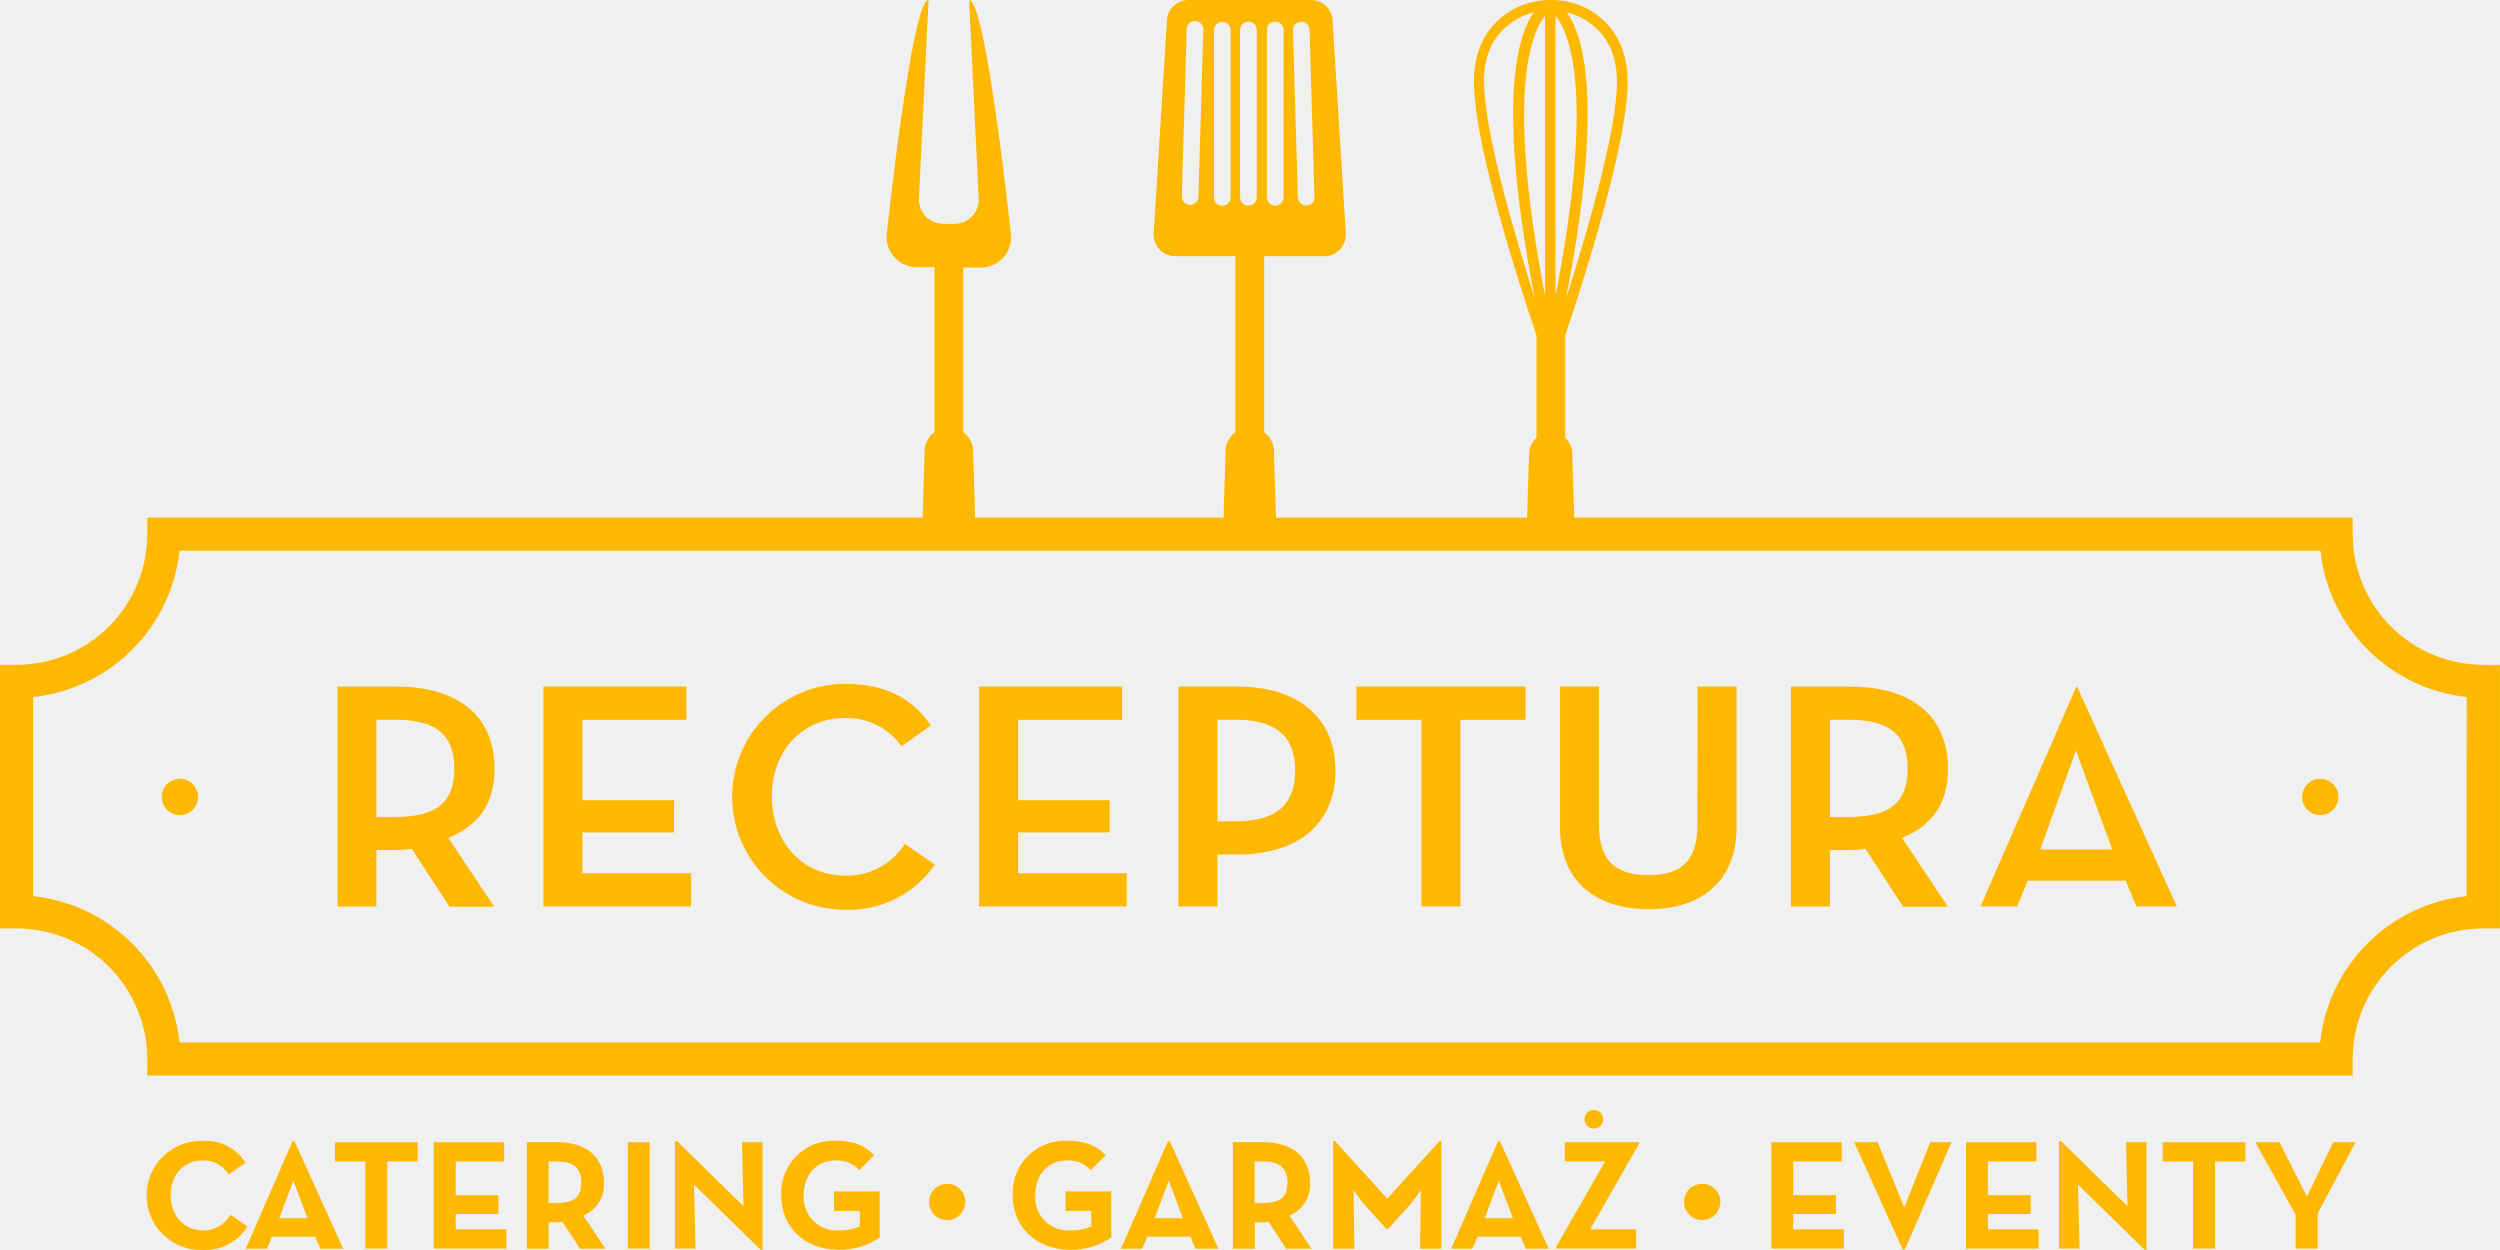
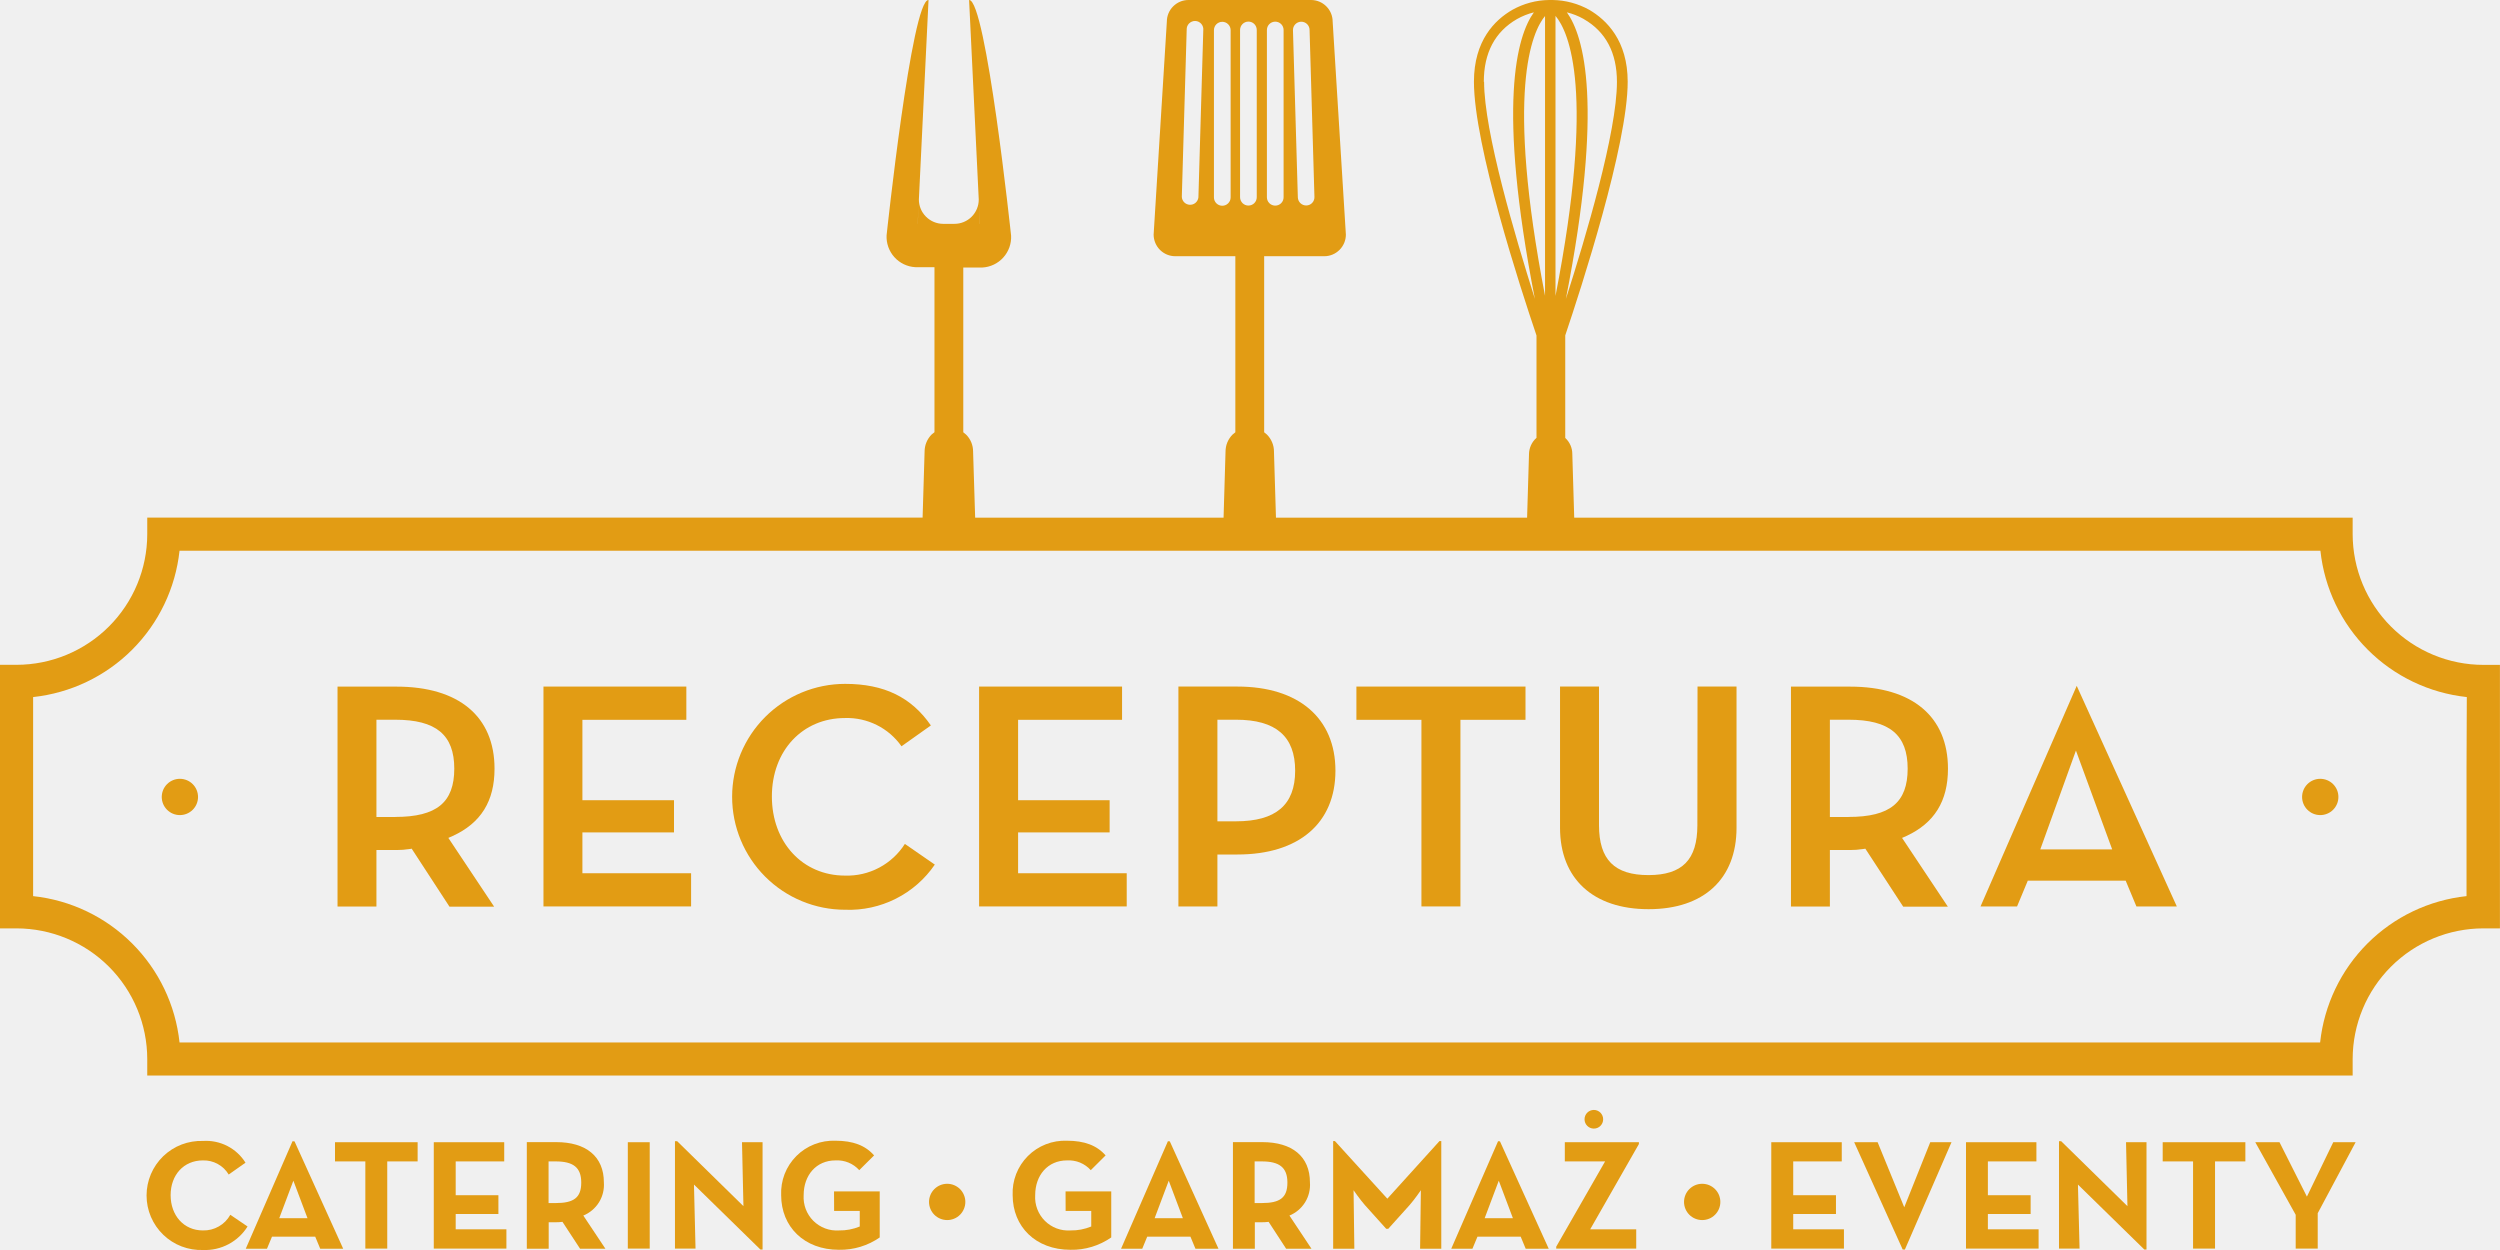
<svg xmlns="http://www.w3.org/2000/svg" width="80" height="40" viewBox="0 0 80 40" fill="none">
  <g clip-path="url(#clip0)">
-     <path d="M15.825 24.599C15.825 22.93 14.684 21.972 12.69 21.972H10.801V29.008H12.046V27.201H12.69C12.827 27.201 12.964 27.191 13.099 27.17L13.183 27.158V27.172L14.383 29.013H15.812L14.347 26.813L14.485 26.752C15.389 26.338 15.825 25.636 15.825 24.599ZM12.647 26.144H12.046V23.031H12.647C13.954 23.031 14.537 23.515 14.537 24.597C14.537 25.679 13.972 26.142 12.647 26.142V26.144Z" fill="#FFB800" />
-     <path d="M18.637 26.637H21.568V25.607H18.637V23.034H21.963V21.97H17.391V29.006H22.115V27.944H18.637V26.637Z" fill="#FFB800" />
-     <path d="M27.04 28.019C25.683 28.019 24.7 26.955 24.7 25.487C24.7 24.018 25.683 22.977 27.04 22.977C27.392 22.966 27.742 23.043 28.058 23.201C28.373 23.358 28.645 23.592 28.848 23.881L29.788 23.214C29.164 22.311 28.292 21.884 27.044 21.884C26.085 21.884 25.165 22.265 24.487 22.942C23.809 23.62 23.428 24.54 23.428 25.498C23.428 26.457 23.809 27.376 24.487 28.054C25.165 28.732 26.085 29.112 27.044 29.112C27.606 29.134 28.164 29.012 28.666 28.759C29.168 28.507 29.597 28.131 29.914 27.667L28.956 27.005C28.752 27.326 28.468 27.588 28.132 27.766C27.796 27.944 27.42 28.031 27.04 28.019Z" fill="#FFB800" />
-     <path d="M32.579 26.637H35.508V25.607H32.579V23.034H35.906V21.97H31.331V29.006H36.055V27.944H32.579V26.637Z" fill="#FFB800" />
-     <path d="M39.599 21.97H37.709V29.006H38.957V27.344H39.599C41.563 27.344 42.734 26.341 42.734 24.662C42.734 22.984 41.558 21.97 39.599 21.97ZM39.556 26.282H38.957V23.031H39.556C40.828 23.031 41.445 23.564 41.445 24.662C41.445 25.76 40.824 26.282 39.551 26.282H39.556Z" fill="#FFB800" />
-     <path d="M43.405 23.034H45.486V29.006H46.734V23.034H48.816V21.97H43.405V23.034Z" fill="#FFB800" />
-     <path d="M54.316 26.406C54.316 27.511 53.835 28.003 52.75 28.003C51.665 28.003 51.168 27.511 51.168 26.406V21.97H49.921V26.488C49.921 28.118 50.981 29.094 52.755 29.094C54.529 29.094 55.569 28.118 55.569 26.488V21.97H54.321L54.316 26.406Z" fill="#FFB800" />
-     <path d="M62.335 24.599C62.335 22.93 61.192 21.972 59.2 21.972H57.311V29.008H58.556V27.201H59.2C59.337 27.201 59.474 27.191 59.609 27.17L59.691 27.158L60.902 29.013H62.331L60.866 26.813L61.004 26.752C61.899 26.338 62.335 25.636 62.335 24.599ZM59.157 26.144H58.556V23.031H59.157C60.464 23.031 61.045 23.515 61.045 24.597C61.045 25.679 60.482 26.142 59.157 26.142V26.144Z" fill="#FFB800" />
-     <path d="M63.377 29.006H64.546L64.889 28.182H68.022L68.365 29.006H69.658L66.455 21.947L63.377 29.006ZM65.289 27.181L66.43 24.018L67.59 27.181H65.289Z" fill="#FFB800" />
-     <path d="M7.37 38.873C7.284 39.029 7.157 39.158 7.002 39.246C6.847 39.335 6.671 39.379 6.493 39.374C5.876 39.374 5.46 38.889 5.46 38.245C5.46 37.601 5.876 37.133 6.493 37.133C6.659 37.128 6.822 37.167 6.967 37.247C7.113 37.326 7.234 37.443 7.318 37.585L7.856 37.206C7.714 36.978 7.513 36.794 7.274 36.671C7.035 36.549 6.768 36.493 6.5 36.51C6.265 36.502 6.032 36.541 5.812 36.624C5.593 36.708 5.393 36.836 5.224 36.998C5.055 37.161 4.921 37.356 4.829 37.572C4.737 37.788 4.69 38.02 4.69 38.255C4.69 38.49 4.737 38.722 4.829 38.938C4.921 39.154 5.055 39.349 5.224 39.512C5.393 39.675 5.593 39.802 5.812 39.886C6.032 39.969 6.265 40.008 6.5 40C6.782 40.011 7.062 39.947 7.312 39.815C7.562 39.683 7.772 39.487 7.922 39.248L7.37 38.873Z" fill="#FFB800" />
-     <path d="M9.361 36.519L7.865 39.959H8.543L8.704 39.573H10.087L10.247 39.959H10.982L9.425 36.524L9.361 36.519ZM8.936 38.983L9.388 37.782L9.84 38.983H8.936Z" fill="#FFB800" />
-     <path d="M10.72 37.165H11.691V39.955H12.392V37.165H13.364V36.551H10.72V37.165Z" fill="#FFB800" />
-     <path d="M14.582 38.848H15.949V38.247H14.582V37.165H16.135V36.551H13.881V39.955H16.205V39.338H14.582V38.848Z" fill="#FFB800" />
-     <path d="M19.324 37.836C19.324 37.005 18.752 36.548 17.8 36.548H16.858V39.959H17.558V39.112H17.8C17.867 39.112 17.933 39.108 17.999 39.099L18.562 39.959H19.373L18.666 38.898C18.874 38.813 19.049 38.664 19.168 38.474C19.286 38.283 19.34 38.06 19.324 37.836ZM17.78 38.498H17.554V37.165H17.78C18.34 37.165 18.6 37.355 18.6 37.843C18.6 38.331 18.354 38.498 17.78 38.498Z" fill="#FFB800" />
-     <path d="M20.791 36.551H20.09V39.955H20.791V36.551Z" fill="#FFB800" />
-     <path d="M23.79 38.597L21.67 36.519H21.599V39.955H22.257L22.207 37.906L24.332 39.984H24.402V36.551H23.744L23.79 38.597Z" fill="#FFB800" />
-     <path d="M26.692 38.749H27.512V39.248C27.302 39.335 27.075 39.378 26.848 39.374C26.697 39.384 26.545 39.362 26.404 39.309C26.262 39.255 26.133 39.173 26.026 39.066C25.919 38.959 25.836 38.83 25.783 38.689C25.73 38.547 25.707 38.396 25.717 38.245C25.717 37.61 26.117 37.133 26.735 37.133C26.877 37.125 27.019 37.148 27.151 37.202C27.283 37.256 27.401 37.339 27.496 37.445L27.971 36.973C27.691 36.652 27.293 36.503 26.735 36.503C26.503 36.494 26.273 36.533 26.058 36.617C25.842 36.701 25.647 36.829 25.483 36.993C25.32 37.157 25.192 37.352 25.108 37.568C25.025 37.783 24.987 38.014 24.997 38.245C24.997 39.252 25.731 39.993 26.845 39.993C27.311 40.002 27.769 39.864 28.151 39.598V38.125H26.689L26.692 38.749Z" fill="#FFB800" />
-     <path d="M30.31 37.881C30.156 37.881 30.008 37.942 29.899 38.051C29.79 38.16 29.729 38.308 29.729 38.462C29.729 38.616 29.79 38.763 29.899 38.872C30.008 38.981 30.156 39.042 30.31 39.042C30.386 39.042 30.462 39.027 30.532 38.998C30.603 38.969 30.667 38.926 30.721 38.872C30.775 38.818 30.817 38.754 30.846 38.684C30.876 38.613 30.891 38.538 30.891 38.462C30.891 38.386 30.876 38.31 30.846 38.239C30.817 38.169 30.775 38.105 30.721 38.051C30.667 37.997 30.603 37.955 30.532 37.925C30.462 37.896 30.386 37.881 30.31 37.881Z" fill="#FFB800" />
-     <path d="M34.1 38.749H34.92V39.248C34.71 39.335 34.484 39.378 34.256 39.374C34.105 39.384 33.954 39.362 33.812 39.309C33.67 39.255 33.542 39.173 33.435 39.066C33.328 38.959 33.245 38.83 33.192 38.689C33.138 38.547 33.116 38.396 33.126 38.245C33.126 37.61 33.526 37.133 34.143 37.133C34.285 37.125 34.428 37.148 34.56 37.202C34.691 37.256 34.809 37.339 34.905 37.445L35.379 36.973C35.099 36.652 34.701 36.503 34.143 36.503C33.912 36.494 33.681 36.533 33.466 36.617C33.251 36.701 33.055 36.829 32.892 36.993C32.728 37.157 32.601 37.352 32.517 37.568C32.433 37.783 32.395 38.014 32.405 38.245C32.405 39.252 33.14 39.993 34.254 39.993C34.72 40.003 35.177 39.864 35.56 39.598V38.125H34.098L34.1 38.749Z" fill="#FFB800" />
-     <path d="M37.373 36.519L35.874 39.959H36.552L36.711 39.573H38.094L38.254 39.959H38.991L37.434 36.524L37.373 36.519ZM36.948 38.983L37.4 37.782L37.852 38.983H36.948Z" fill="#FFB800" />
-     <path d="M41.918 37.836C41.918 37.005 41.348 36.548 40.394 36.548H39.454V39.959H40.155V39.112H40.394C40.462 39.112 40.529 39.108 40.596 39.099L41.156 39.959H41.967L41.262 38.898C41.47 38.813 41.645 38.664 41.763 38.474C41.881 38.283 41.935 38.059 41.918 37.836ZM40.374 38.498H40.148V37.165H40.374C40.937 37.165 41.197 37.355 41.197 37.843C41.197 38.331 40.955 38.498 40.374 38.498Z" fill="#FFB800" />
-     <path d="M44.395 38.358L42.718 36.515H42.661V39.959H43.339L43.314 38.087C43.314 38.087 43.52 38.387 43.681 38.568L44.359 39.322H44.424L45.102 38.568C45.263 38.387 45.468 38.087 45.468 38.087L45.443 39.959H46.121V36.515H46.063L44.395 38.358Z" fill="#FFB800" />
-     <path d="M47.938 36.519L46.44 39.959H47.118L47.279 39.573H48.662L48.822 39.959H49.559L47.999 36.524L47.938 36.519ZM47.509 38.983L47.961 37.782L48.413 38.983H47.509Z" fill="#FFB800" />
-     <path d="M50.074 37.165H51.363L49.799 39.894V39.955H52.359V39.338H50.886L52.445 36.609V36.551H50.074V37.165Z" fill="#FFB800" />
-     <path d="M54.47 37.881C54.316 37.881 54.168 37.942 54.059 38.051C53.95 38.16 53.889 38.308 53.889 38.462C53.889 38.616 53.95 38.763 54.059 38.872C54.168 38.981 54.316 39.042 54.47 39.042C54.547 39.042 54.622 39.027 54.693 38.998C54.763 38.969 54.827 38.926 54.881 38.872C54.935 38.818 54.978 38.754 55.007 38.684C55.036 38.613 55.051 38.538 55.051 38.462C55.051 38.386 55.036 38.31 55.007 38.239C54.978 38.169 54.935 38.105 54.881 38.051C54.827 37.997 54.763 37.955 54.693 37.925C54.622 37.896 54.547 37.881 54.47 37.881Z" fill="#FFB800" />
-     <path d="M57.383 38.848H58.751V38.247H57.383V37.165H58.936V36.551H56.681V39.955H59.006V39.338H57.383V38.848Z" fill="#FFB800" />
-     <path d="M60.936 38.633L60.084 36.551H59.334L60.886 39.984H60.957L62.448 36.551H61.768L60.936 38.633Z" fill="#FFB800" />
-     <path d="M63.612 38.848H64.98V38.247H63.612V37.165H65.165V36.551H62.912V39.955H65.235V39.338H63.612V38.848Z" fill="#FFB800" />
-     <path d="M68.078 38.597L65.958 36.519H65.888V39.955H66.546L66.494 37.906L68.618 39.984H68.688V36.551H68.033L68.078 38.597Z" fill="#FFB800" />
-     <path d="M69.206 37.165H70.178V39.955H70.881V37.165H71.852V36.551H69.206V37.165Z" fill="#FFB800" />
-     <path d="M73.821 38.292L72.944 36.551H72.169L73.462 38.873V39.955H74.167V38.823L75.38 36.551H74.664L73.821 38.292Z" fill="#FFB800" />
-     <path d="M51.003 36.115C51.168 36.115 51.301 35.981 51.301 35.817C51.301 35.652 51.168 35.518 51.003 35.518C50.838 35.518 50.705 35.652 50.705 35.817C50.705 35.981 50.838 36.115 51.003 36.115Z" fill="#FFB800" />
-     <path d="M5.756 24.922C5.602 24.922 5.455 24.983 5.346 25.092C5.237 25.201 5.176 25.349 5.176 25.503C5.176 25.657 5.237 25.804 5.346 25.913C5.455 26.022 5.602 26.083 5.756 26.083C5.91 26.083 6.058 26.022 6.167 25.913C6.276 25.804 6.337 25.657 6.337 25.503C6.337 25.349 6.276 25.201 6.167 25.092C6.058 24.983 5.91 24.922 5.756 24.922Z" fill="#FFB800" />
-     <path d="M74.248 24.922C74.094 24.922 73.946 24.983 73.837 25.092C73.728 25.201 73.667 25.349 73.667 25.503C73.667 25.657 73.728 25.804 73.837 25.913C73.946 26.022 74.094 26.083 74.248 26.083C74.324 26.083 74.4 26.068 74.47 26.039C74.541 26.01 74.605 25.967 74.659 25.913C74.713 25.859 74.755 25.795 74.785 25.725C74.814 25.654 74.829 25.579 74.829 25.503C74.829 25.426 74.814 25.351 74.785 25.28C74.755 25.21 74.713 25.146 74.659 25.092C74.605 25.038 74.541 24.995 74.47 24.966C74.4 24.937 74.324 24.922 74.248 24.922Z" fill="#FFB800" />
-     <path d="M79.469 21.276C78.36 21.275 77.296 20.834 76.512 20.05C75.728 19.266 75.287 18.203 75.285 17.095V16.566H50.375L50.314 14.533C50.315 14.436 50.295 14.339 50.256 14.25C50.217 14.16 50.16 14.08 50.088 14.014V10.732C50.599 9.216 52.086 4.633 52.086 2.616C52.086 1.296 51.408 0.637 50.856 0.314C50.497 0.114 50.094 0.006 49.683 -0H49.57C49.159 0.005 48.756 0.113 48.397 0.314C47.835 0.637 47.166 1.296 47.166 2.616C47.166 4.649 48.655 9.225 49.168 10.736V14.011C49.093 14.076 49.033 14.157 48.992 14.247C48.951 14.337 48.929 14.434 48.928 14.533L48.867 16.566H40.831L40.767 14.454C40.768 14.352 40.748 14.251 40.709 14.157C40.67 14.063 40.613 13.977 40.541 13.905C40.514 13.879 40.484 13.855 40.453 13.833V8.199H42.377C42.56 8.199 42.735 8.126 42.865 7.996C42.994 7.867 43.068 7.691 43.068 7.508L42.645 0.691C42.645 0.508 42.572 0.332 42.442 0.203C42.313 0.073 42.137 0 41.954 -0H38.03C37.847 0 37.672 0.073 37.542 0.203C37.412 0.332 37.339 0.508 37.339 0.691L36.916 7.508C36.917 7.691 36.99 7.867 37.119 7.996C37.249 8.126 37.425 8.199 37.608 8.199H39.531V13.833C39.5 13.855 39.47 13.879 39.443 13.905C39.371 13.977 39.314 14.062 39.275 14.156C39.236 14.25 39.217 14.351 39.217 14.452L39.154 16.566H31.205L31.139 14.454C31.14 14.352 31.12 14.251 31.082 14.157C31.043 14.063 30.986 13.977 30.913 13.905C30.886 13.879 30.856 13.855 30.825 13.833V8.561H31.433C31.691 8.547 31.933 8.432 32.105 8.241C32.278 8.05 32.368 7.797 32.355 7.54C32.355 7.54 31.551 -0.023 31.011 -0L31.32 6.386C31.32 6.592 31.238 6.789 31.093 6.935C30.947 7.081 30.749 7.163 30.543 7.163H31.356L31.327 6.501L31.359 7.163H29.365L29.399 6.501L29.367 7.163H30.181C29.975 7.162 29.778 7.08 29.632 6.934C29.486 6.789 29.404 6.591 29.404 6.386L29.713 -0C29.175 -0.027 28.371 7.529 28.371 7.529C28.358 7.786 28.448 8.038 28.621 8.23C28.793 8.421 29.035 8.536 29.293 8.55H29.903V13.831C29.872 13.853 29.841 13.877 29.813 13.903C29.668 14.048 29.587 14.245 29.587 14.45L29.523 16.564H4.712V17.093C4.711 18.201 4.27 19.264 3.486 20.048C2.701 20.832 1.638 21.273 0.529 21.274H0V29.708H0.529C1.638 29.71 2.701 30.15 3.485 30.933C4.269 31.717 4.71 32.779 4.712 33.887V34.418H75.285V33.887C75.287 32.779 75.728 31.716 76.512 30.933C77.297 30.149 78.36 29.709 79.469 29.708H79.998V21.276H79.469ZM41.633 0.695C41.668 0.694 41.703 0.7 41.735 0.712C41.768 0.725 41.798 0.743 41.823 0.767C41.849 0.791 41.869 0.82 41.883 0.852C41.898 0.884 41.906 0.918 41.906 0.953L42.062 6.302C42.063 6.337 42.058 6.372 42.045 6.404C42.033 6.437 42.014 6.467 41.99 6.492C41.967 6.518 41.938 6.538 41.906 6.552C41.874 6.567 41.84 6.574 41.805 6.575C41.734 6.577 41.666 6.551 41.615 6.503C41.564 6.455 41.534 6.388 41.531 6.318L41.375 0.969C41.374 0.934 41.38 0.899 41.392 0.866C41.404 0.834 41.423 0.804 41.447 0.778C41.471 0.753 41.5 0.733 41.532 0.718C41.564 0.704 41.598 0.696 41.633 0.695ZM40.541 0.96C40.541 0.889 40.569 0.821 40.619 0.771C40.669 0.721 40.737 0.693 40.808 0.693C40.879 0.693 40.947 0.721 40.997 0.771C41.047 0.821 41.075 0.889 41.075 0.96V6.313C41.075 6.384 41.047 6.452 40.997 6.502C40.947 6.552 40.879 6.58 40.808 6.58C40.737 6.58 40.669 6.552 40.619 6.502C40.569 6.452 40.541 6.384 40.541 6.313V0.96ZM38.349 6.318C38.341 6.384 38.309 6.445 38.258 6.489C38.208 6.532 38.143 6.555 38.076 6.553C38.01 6.551 37.946 6.524 37.898 6.478C37.85 6.431 37.822 6.369 37.818 6.302L37.974 0.953C37.972 0.916 37.977 0.879 37.99 0.845C38.003 0.81 38.023 0.778 38.049 0.752C38.075 0.725 38.106 0.705 38.14 0.691C38.174 0.677 38.211 0.67 38.248 0.671C38.285 0.672 38.321 0.681 38.355 0.697C38.388 0.713 38.418 0.736 38.442 0.764C38.466 0.792 38.484 0.824 38.495 0.86C38.506 0.895 38.509 0.932 38.505 0.969L38.349 6.318ZM39.38 6.318C39.38 6.389 39.352 6.456 39.301 6.506C39.252 6.556 39.184 6.584 39.113 6.584C39.042 6.584 38.974 6.556 38.924 6.506C38.874 6.456 38.846 6.389 38.846 6.318V0.964C38.846 0.894 38.874 0.826 38.924 0.776C38.974 0.726 39.042 0.698 39.113 0.698C39.184 0.698 39.252 0.726 39.301 0.776C39.352 0.826 39.38 0.894 39.38 0.964V6.318ZM50.68 0.61C51.385 1.014 51.742 1.689 51.742 2.62C51.742 4.222 50.745 7.59 50.108 9.566C51.329 3.334 50.684 1.154 50.14 0.395C50.326 0.44 50.506 0.511 50.673 0.605L50.68 0.61ZM49.776 0.508C50.214 1.03 51.051 2.93 49.776 9.469V0.508ZM47.482 2.62C47.482 1.689 47.841 1.014 48.544 0.61C48.714 0.514 48.895 0.442 49.084 0.395C48.54 1.154 47.898 3.332 49.116 9.564C48.49 7.578 47.491 4.217 47.491 2.616L47.482 2.62ZM49.441 0.506V9.464C48.174 2.914 49.014 1.019 49.45 0.501L49.441 0.506ZM39.682 0.958C39.682 0.887 39.711 0.819 39.761 0.769C39.811 0.719 39.878 0.691 39.949 0.691C40.02 0.691 40.088 0.719 40.138 0.769C40.188 0.819 40.216 0.887 40.216 0.958V6.311C40.216 6.382 40.188 6.45 40.138 6.5C40.088 6.55 40.02 6.578 39.949 6.578C39.878 6.578 39.811 6.55 39.761 6.5C39.711 6.45 39.682 6.382 39.682 6.311V0.958ZM78.929 24.517V28.676C77.73 28.804 76.612 29.339 75.759 30.191C74.907 31.043 74.372 32.161 74.244 33.359H5.745C5.617 32.161 5.082 31.043 4.229 30.191C3.377 29.339 2.259 28.804 1.06 28.676V22.306C2.258 22.177 3.377 21.643 4.229 20.791C5.081 19.939 5.616 18.821 5.745 17.623H74.253C74.381 18.821 74.916 19.939 75.769 20.791C76.621 21.643 77.739 22.177 78.938 22.306L78.929 24.517Z" fill="#FFB800" />
+     <path d="M15.825 24.599C15.825 22.93 14.684 21.972 12.69 21.972H10.801V29.008H12.046V27.201H12.69C12.827 27.201 12.964 27.191 13.099 27.17L13.183 27.158V27.172L14.383 29.013H15.812L14.347 26.813L14.485 26.752C15.389 26.338 15.825 25.636 15.825 24.599ZM12.647 26.144H12.046V23.031H12.647C13.954 23.031 14.537 23.515 14.537 24.597C14.537 25.679 13.972 26.142 12.647 26.142V26.144Z" fill="#e29c14" />
+     <path d="M18.637 26.637H21.568V25.607H18.637V23.034H21.963V21.97H17.391V29.006H22.115V27.944H18.637V26.637Z" fill="#e29c14" />
+     <path d="M27.04 28.019C25.683 28.019 24.7 26.955 24.7 25.487C24.7 24.018 25.683 22.977 27.04 22.977C27.392 22.966 27.742 23.043 28.058 23.201C28.373 23.358 28.645 23.592 28.848 23.881L29.788 23.214C29.164 22.311 28.292 21.884 27.044 21.884C26.085 21.884 25.165 22.265 24.487 22.942C23.809 23.62 23.428 24.54 23.428 25.498C23.428 26.457 23.809 27.376 24.487 28.054C25.165 28.732 26.085 29.112 27.044 29.112C27.606 29.134 28.164 29.012 28.666 28.759C29.168 28.507 29.597 28.131 29.914 27.667L28.956 27.005C28.752 27.326 28.468 27.588 28.132 27.766C27.796 27.944 27.42 28.031 27.04 28.019Z" fill="#e29c14" />
+     <path d="M32.579 26.637H35.508V25.607H32.579V23.034H35.906V21.97H31.331V29.006H36.055V27.944H32.579V26.637Z" fill="#e29c14" />
+     <path d="M39.599 21.97H37.709V29.006H38.957V27.344H39.599C41.563 27.344 42.734 26.341 42.734 24.662C42.734 22.984 41.558 21.97 39.599 21.97ZM39.556 26.282H38.957V23.031H39.556C40.828 23.031 41.445 23.564 41.445 24.662C41.445 25.76 40.824 26.282 39.551 26.282H39.556Z" fill="#e29c14" />
+     <path d="M43.405 23.034H45.486V29.006H46.734V23.034H48.816V21.97H43.405V23.034Z" fill="#e29c14" />
+     <path d="M54.316 26.406C54.316 27.511 53.835 28.003 52.75 28.003C51.665 28.003 51.168 27.511 51.168 26.406V21.97H49.921V26.488C49.921 28.118 50.981 29.094 52.755 29.094C54.529 29.094 55.569 28.118 55.569 26.488V21.97H54.321L54.316 26.406Z" fill="#e29c14" />
+     <path d="M62.335 24.599C62.335 22.93 61.192 21.972 59.2 21.972H57.311V29.008H58.556V27.201H59.2C59.337 27.201 59.474 27.191 59.609 27.17L59.691 27.158L60.902 29.013H62.331L60.866 26.813L61.004 26.752C61.899 26.338 62.335 25.636 62.335 24.599ZM59.157 26.144H58.556V23.031H59.157C60.464 23.031 61.045 23.515 61.045 24.597C61.045 25.679 60.482 26.142 59.157 26.142V26.144Z" fill="#e29c14" />
+     <path d="M63.377 29.006H64.546L64.889 28.182H68.022L68.365 29.006H69.658L66.455 21.947L63.377 29.006ZM65.289 27.181L66.43 24.018L67.59 27.181H65.289Z" fill="#e29c14" />
+     <path d="M7.37 38.873C7.284 39.029 7.157 39.158 7.002 39.246C6.847 39.335 6.671 39.379 6.493 39.374C5.876 39.374 5.46 38.889 5.46 38.245C5.46 37.601 5.876 37.133 6.493 37.133C6.659 37.128 6.822 37.167 6.967 37.247C7.113 37.326 7.234 37.443 7.318 37.585L7.856 37.206C7.714 36.978 7.513 36.794 7.274 36.671C7.035 36.549 6.768 36.493 6.5 36.51C6.265 36.502 6.032 36.541 5.812 36.624C5.593 36.708 5.393 36.836 5.224 36.998C5.055 37.161 4.921 37.356 4.829 37.572C4.737 37.788 4.69 38.02 4.69 38.255C4.69 38.49 4.737 38.722 4.829 38.938C4.921 39.154 5.055 39.349 5.224 39.512C5.393 39.675 5.593 39.802 5.812 39.886C6.032 39.969 6.265 40.008 6.5 40C6.782 40.011 7.062 39.947 7.312 39.815C7.562 39.683 7.772 39.487 7.922 39.248L7.37 38.873Z" fill="#e29c14" />
+     <path d="M9.361 36.519L7.865 39.959H8.543L8.704 39.573H10.087L10.247 39.959H10.982L9.425 36.524L9.361 36.519ZM8.936 38.983L9.388 37.782L9.84 38.983H8.936Z" fill="#e29c14" />
+     <path d="M10.72 37.165H11.691V39.955H12.392V37.165H13.364V36.551H10.72V37.165Z" fill="#e29c14" />
+     <path d="M14.582 38.848H15.949V38.247H14.582V37.165H16.135V36.551H13.881V39.955H16.205V39.338H14.582V38.848Z" fill="#e29c14" />
+     <path d="M19.324 37.836C19.324 37.005 18.752 36.548 17.8 36.548H16.858V39.959H17.558V39.112H17.8C17.867 39.112 17.933 39.108 17.999 39.099L18.562 39.959H19.373L18.666 38.898C18.874 38.813 19.049 38.664 19.168 38.474C19.286 38.283 19.34 38.06 19.324 37.836ZM17.78 38.498H17.554V37.165H17.78C18.34 37.165 18.6 37.355 18.6 37.843C18.6 38.331 18.354 38.498 17.78 38.498Z" fill="#e29c14" />
+     <path d="M20.791 36.551H20.09V39.955H20.791V36.551Z" fill="#e29c14" />
+     <path d="M23.79 38.597L21.67 36.519H21.599V39.955H22.257L22.207 37.906L24.332 39.984H24.402V36.551H23.744L23.79 38.597Z" fill="#e29c14" />
+     <path d="M26.692 38.749H27.512V39.248C27.302 39.335 27.075 39.378 26.848 39.374C26.697 39.384 26.545 39.362 26.404 39.309C26.262 39.255 26.133 39.173 26.026 39.066C25.919 38.959 25.836 38.83 25.783 38.689C25.73 38.547 25.707 38.396 25.717 38.245C25.717 37.61 26.117 37.133 26.735 37.133C26.877 37.125 27.019 37.148 27.151 37.202C27.283 37.256 27.401 37.339 27.496 37.445L27.971 36.973C27.691 36.652 27.293 36.503 26.735 36.503C26.503 36.494 26.273 36.533 26.058 36.617C25.842 36.701 25.647 36.829 25.483 36.993C25.32 37.157 25.192 37.352 25.108 37.568C25.025 37.783 24.987 38.014 24.997 38.245C24.997 39.252 25.731 39.993 26.845 39.993C27.311 40.002 27.769 39.864 28.151 39.598V38.125H26.689L26.692 38.749Z" fill="#e29c14" />
+     <path d="M30.31 37.881C30.156 37.881 30.008 37.942 29.899 38.051C29.79 38.16 29.729 38.308 29.729 38.462C29.729 38.616 29.79 38.763 29.899 38.872C30.008 38.981 30.156 39.042 30.31 39.042C30.386 39.042 30.462 39.027 30.532 38.998C30.603 38.969 30.667 38.926 30.721 38.872C30.775 38.818 30.817 38.754 30.846 38.684C30.876 38.613 30.891 38.538 30.891 38.462C30.891 38.386 30.876 38.31 30.846 38.239C30.817 38.169 30.775 38.105 30.721 38.051C30.667 37.997 30.603 37.955 30.532 37.925C30.462 37.896 30.386 37.881 30.31 37.881Z" fill="#e29c14" />
+     <path d="M34.1 38.749H34.92V39.248C34.71 39.335 34.484 39.378 34.256 39.374C34.105 39.384 33.954 39.362 33.812 39.309C33.67 39.255 33.542 39.173 33.435 39.066C33.328 38.959 33.245 38.83 33.192 38.689C33.138 38.547 33.116 38.396 33.126 38.245C33.126 37.61 33.526 37.133 34.143 37.133C34.285 37.125 34.428 37.148 34.56 37.202C34.691 37.256 34.809 37.339 34.905 37.445L35.379 36.973C35.099 36.652 34.701 36.503 34.143 36.503C33.912 36.494 33.681 36.533 33.466 36.617C33.251 36.701 33.055 36.829 32.892 36.993C32.728 37.157 32.601 37.352 32.517 37.568C32.433 37.783 32.395 38.014 32.405 38.245C32.405 39.252 33.14 39.993 34.254 39.993C34.72 40.003 35.177 39.864 35.56 39.598V38.125H34.098L34.1 38.749Z" fill="#e29c14" />
+     <path d="M37.373 36.519L35.874 39.959H36.552L36.711 39.573H38.094L38.254 39.959H38.991L37.434 36.524L37.373 36.519ZM36.948 38.983L37.4 37.782L37.852 38.983H36.948Z" fill="#e29c14" />
+     <path d="M41.918 37.836C41.918 37.005 41.348 36.548 40.394 36.548H39.454V39.959H40.155V39.112H40.394C40.462 39.112 40.529 39.108 40.596 39.099L41.156 39.959H41.967L41.262 38.898C41.47 38.813 41.645 38.664 41.763 38.474C41.881 38.283 41.935 38.059 41.918 37.836ZM40.374 38.498H40.148V37.165H40.374C40.937 37.165 41.197 37.355 41.197 37.843C41.197 38.331 40.955 38.498 40.374 38.498Z" fill="#e29c14" />
+     <path d="M44.395 38.358L42.718 36.515H42.661V39.959H43.339L43.314 38.087C43.314 38.087 43.52 38.387 43.681 38.568L44.359 39.322H44.424L45.102 38.568C45.263 38.387 45.468 38.087 45.468 38.087L45.443 39.959H46.121V36.515H46.063L44.395 38.358Z" fill="#e29c14" />
+     <path d="M47.938 36.519L46.44 39.959H47.118L47.279 39.573H48.662L48.822 39.959H49.559L47.999 36.524L47.938 36.519ZM47.509 38.983L47.961 37.782L48.413 38.983H47.509Z" fill="#e29c14" />
+     <path d="M50.074 37.165H51.363L49.799 39.894V39.955H52.359V39.338H50.886L52.445 36.609V36.551H50.074V37.165Z" fill="#e29c14" />
+     <path d="M54.47 37.881C54.316 37.881 54.168 37.942 54.059 38.051C53.95 38.16 53.889 38.308 53.889 38.462C53.889 38.616 53.95 38.763 54.059 38.872C54.168 38.981 54.316 39.042 54.47 39.042C54.547 39.042 54.622 39.027 54.693 38.998C54.763 38.969 54.827 38.926 54.881 38.872C54.935 38.818 54.978 38.754 55.007 38.684C55.036 38.613 55.051 38.538 55.051 38.462C55.051 38.386 55.036 38.31 55.007 38.239C54.978 38.169 54.935 38.105 54.881 38.051C54.827 37.997 54.763 37.955 54.693 37.925C54.622 37.896 54.547 37.881 54.47 37.881Z" fill="#e29c14" />
+     <path d="M57.383 38.848H58.751V38.247H57.383V37.165H58.936V36.551H56.681V39.955H59.006V39.338H57.383V38.848Z" fill="#e29c14" />
+     <path d="M60.936 38.633L60.084 36.551H59.334L60.886 39.984H60.957L62.448 36.551H61.768L60.936 38.633Z" fill="#e29c14" />
+     <path d="M63.612 38.848H64.98V38.247H63.612V37.165H65.165V36.551H62.912V39.955H65.235V39.338H63.612V38.848Z" fill="#e29c14" />
+     <path d="M68.078 38.597L65.958 36.519H65.888V39.955H66.546L66.494 37.906L68.618 39.984H68.688V36.551H68.033L68.078 38.597Z" fill="#e29c14" />
+     <path d="M69.206 37.165H70.178V39.955H70.881V37.165H71.852V36.551H69.206V37.165Z" fill="#e29c14" />
+     <path d="M73.821 38.292L72.944 36.551H72.169L73.462 38.873V39.955H74.167V38.823L75.38 36.551H74.664L73.821 38.292Z" fill="#e29c14" />
+     <path d="M51.003 36.115C51.168 36.115 51.301 35.981 51.301 35.817C51.301 35.652 51.168 35.518 51.003 35.518C50.838 35.518 50.705 35.652 50.705 35.817C50.705 35.981 50.838 36.115 51.003 36.115Z" fill="#e29c14" />
+     <path d="M5.756 24.922C5.602 24.922 5.455 24.983 5.346 25.092C5.237 25.201 5.176 25.349 5.176 25.503C5.176 25.657 5.237 25.804 5.346 25.913C5.455 26.022 5.602 26.083 5.756 26.083C5.91 26.083 6.058 26.022 6.167 25.913C6.276 25.804 6.337 25.657 6.337 25.503C6.337 25.349 6.276 25.201 6.167 25.092C6.058 24.983 5.91 24.922 5.756 24.922Z" fill="#e29c14" />
+     <path d="M74.248 24.922C74.094 24.922 73.946 24.983 73.837 25.092C73.728 25.201 73.667 25.349 73.667 25.503C73.667 25.657 73.728 25.804 73.837 25.913C73.946 26.022 74.094 26.083 74.248 26.083C74.324 26.083 74.4 26.068 74.47 26.039C74.541 26.01 74.605 25.967 74.659 25.913C74.713 25.859 74.755 25.795 74.785 25.725C74.814 25.654 74.829 25.579 74.829 25.503C74.829 25.426 74.814 25.351 74.785 25.28C74.755 25.21 74.713 25.146 74.659 25.092C74.605 25.038 74.541 24.995 74.47 24.966C74.4 24.937 74.324 24.922 74.248 24.922Z" fill="#e29c14" />
+     <path d="M79.469 21.276C78.36 21.275 77.296 20.834 76.512 20.05C75.728 19.266 75.287 18.203 75.285 17.095V16.566H50.375L50.314 14.533C50.315 14.436 50.295 14.339 50.256 14.25C50.217 14.16 50.16 14.08 50.088 14.014V10.732C50.599 9.216 52.086 4.633 52.086 2.616C52.086 1.296 51.408 0.637 50.856 0.314C50.497 0.114 50.094 0.006 49.683 -0H49.57C49.159 0.005 48.756 0.113 48.397 0.314C47.835 0.637 47.166 1.296 47.166 2.616C47.166 4.649 48.655 9.225 49.168 10.736V14.011C49.093 14.076 49.033 14.157 48.992 14.247C48.951 14.337 48.929 14.434 48.928 14.533L48.867 16.566H40.831L40.767 14.454C40.768 14.352 40.748 14.251 40.709 14.157C40.67 14.063 40.613 13.977 40.541 13.905C40.514 13.879 40.484 13.855 40.453 13.833V8.199H42.377C42.56 8.199 42.735 8.126 42.865 7.996C42.994 7.867 43.068 7.691 43.068 7.508L42.645 0.691C42.645 0.508 42.572 0.332 42.442 0.203C42.313 0.073 42.137 0 41.954 -0H38.03C37.847 0 37.672 0.073 37.542 0.203C37.412 0.332 37.339 0.508 37.339 0.691L36.916 7.508C36.917 7.691 36.99 7.867 37.119 7.996C37.249 8.126 37.425 8.199 37.608 8.199H39.531V13.833C39.5 13.855 39.47 13.879 39.443 13.905C39.371 13.977 39.314 14.062 39.275 14.156C39.236 14.25 39.217 14.351 39.217 14.452L39.154 16.566H31.205L31.139 14.454C31.14 14.352 31.12 14.251 31.082 14.157C31.043 14.063 30.986 13.977 30.913 13.905C30.886 13.879 30.856 13.855 30.825 13.833V8.561H31.433C31.691 8.547 31.933 8.432 32.105 8.241C32.278 8.05 32.368 7.797 32.355 7.54C32.355 7.54 31.551 -0.023 31.011 -0L31.32 6.386C31.32 6.592 31.238 6.789 31.093 6.935C30.947 7.081 30.749 7.163 30.543 7.163H31.356L31.327 6.501L31.359 7.163H29.365L29.399 6.501L29.367 7.163H30.181C29.975 7.162 29.778 7.08 29.632 6.934C29.486 6.789 29.404 6.591 29.404 6.386L29.713 -0C29.175 -0.027 28.371 7.529 28.371 7.529C28.358 7.786 28.448 8.038 28.621 8.23C28.793 8.421 29.035 8.536 29.293 8.55H29.903V13.831C29.872 13.853 29.841 13.877 29.813 13.903C29.668 14.048 29.587 14.245 29.587 14.45L29.523 16.564H4.712V17.093C4.711 18.201 4.27 19.264 3.486 20.048C2.701 20.832 1.638 21.273 0.529 21.274H0V29.708H0.529C1.638 29.71 2.701 30.15 3.485 30.933C4.269 31.717 4.71 32.779 4.712 33.887V34.418H75.285V33.887C75.287 32.779 75.728 31.716 76.512 30.933C77.297 30.149 78.36 29.709 79.469 29.708H79.998V21.276H79.469ZM41.633 0.695C41.668 0.694 41.703 0.7 41.735 0.712C41.768 0.725 41.798 0.743 41.823 0.767C41.849 0.791 41.869 0.82 41.883 0.852C41.898 0.884 41.906 0.918 41.906 0.953L42.062 6.302C42.063 6.337 42.058 6.372 42.045 6.404C42.033 6.437 42.014 6.467 41.99 6.492C41.967 6.518 41.938 6.538 41.906 6.552C41.874 6.567 41.84 6.574 41.805 6.575C41.734 6.577 41.666 6.551 41.615 6.503C41.564 6.455 41.534 6.388 41.531 6.318L41.375 0.969C41.374 0.934 41.38 0.899 41.392 0.866C41.404 0.834 41.423 0.804 41.447 0.778C41.471 0.753 41.5 0.733 41.532 0.718C41.564 0.704 41.598 0.696 41.633 0.695ZM40.541 0.96C40.541 0.889 40.569 0.821 40.619 0.771C40.669 0.721 40.737 0.693 40.808 0.693C40.879 0.693 40.947 0.721 40.997 0.771C41.047 0.821 41.075 0.889 41.075 0.96V6.313C41.075 6.384 41.047 6.452 40.997 6.502C40.947 6.552 40.879 6.58 40.808 6.58C40.737 6.58 40.669 6.552 40.619 6.502C40.569 6.452 40.541 6.384 40.541 6.313V0.96ZM38.349 6.318C38.341 6.384 38.309 6.445 38.258 6.489C38.208 6.532 38.143 6.555 38.076 6.553C38.01 6.551 37.946 6.524 37.898 6.478C37.85 6.431 37.822 6.369 37.818 6.302L37.974 0.953C37.972 0.916 37.977 0.879 37.99 0.845C38.003 0.81 38.023 0.778 38.049 0.752C38.075 0.725 38.106 0.705 38.14 0.691C38.174 0.677 38.211 0.67 38.248 0.671C38.285 0.672 38.321 0.681 38.355 0.697C38.388 0.713 38.418 0.736 38.442 0.764C38.466 0.792 38.484 0.824 38.495 0.86C38.506 0.895 38.509 0.932 38.505 0.969L38.349 6.318ZM39.38 6.318C39.38 6.389 39.352 6.456 39.301 6.506C39.252 6.556 39.184 6.584 39.113 6.584C39.042 6.584 38.974 6.556 38.924 6.506C38.874 6.456 38.846 6.389 38.846 6.318V0.964C38.846 0.894 38.874 0.826 38.924 0.776C38.974 0.726 39.042 0.698 39.113 0.698C39.184 0.698 39.252 0.726 39.301 0.776C39.352 0.826 39.38 0.894 39.38 0.964V6.318ZM50.68 0.61C51.385 1.014 51.742 1.689 51.742 2.62C51.742 4.222 50.745 7.59 50.108 9.566C51.329 3.334 50.684 1.154 50.14 0.395C50.326 0.44 50.506 0.511 50.673 0.605L50.68 0.61ZM49.776 0.508C50.214 1.03 51.051 2.93 49.776 9.469V0.508ZM47.482 2.62C47.482 1.689 47.841 1.014 48.544 0.61C48.714 0.514 48.895 0.442 49.084 0.395C48.54 1.154 47.898 3.332 49.116 9.564C48.49 7.578 47.491 4.217 47.491 2.616L47.482 2.62ZM49.441 0.506V9.464C48.174 2.914 49.014 1.019 49.45 0.501L49.441 0.506ZM39.682 0.958C39.682 0.887 39.711 0.819 39.761 0.769C39.811 0.719 39.878 0.691 39.949 0.691C40.02 0.691 40.088 0.719 40.138 0.769C40.188 0.819 40.216 0.887 40.216 0.958V6.311C40.216 6.382 40.188 6.45 40.138 6.5C40.088 6.55 40.02 6.578 39.949 6.578C39.878 6.578 39.811 6.55 39.761 6.5C39.711 6.45 39.682 6.382 39.682 6.311V0.958ZM78.929 24.517V28.676C77.73 28.804 76.612 29.339 75.759 30.191C74.907 31.043 74.372 32.161 74.244 33.359H5.745C5.617 32.161 5.082 31.043 4.229 30.191C3.377 29.339 2.259 28.804 1.06 28.676V22.306C2.258 22.177 3.377 21.643 4.229 20.791C5.081 19.939 5.616 18.821 5.745 17.623H74.253C74.381 18.821 74.916 19.939 75.769 20.791C76.621 21.643 77.739 22.177 78.938 22.306L78.929 24.517Z" fill="#e29c14" />
  </g>
  <defs>
    <clipPath id="clip0">
      <rect width="80" height="40" fill="white" />
    </clipPath>
  </defs>
</svg>
